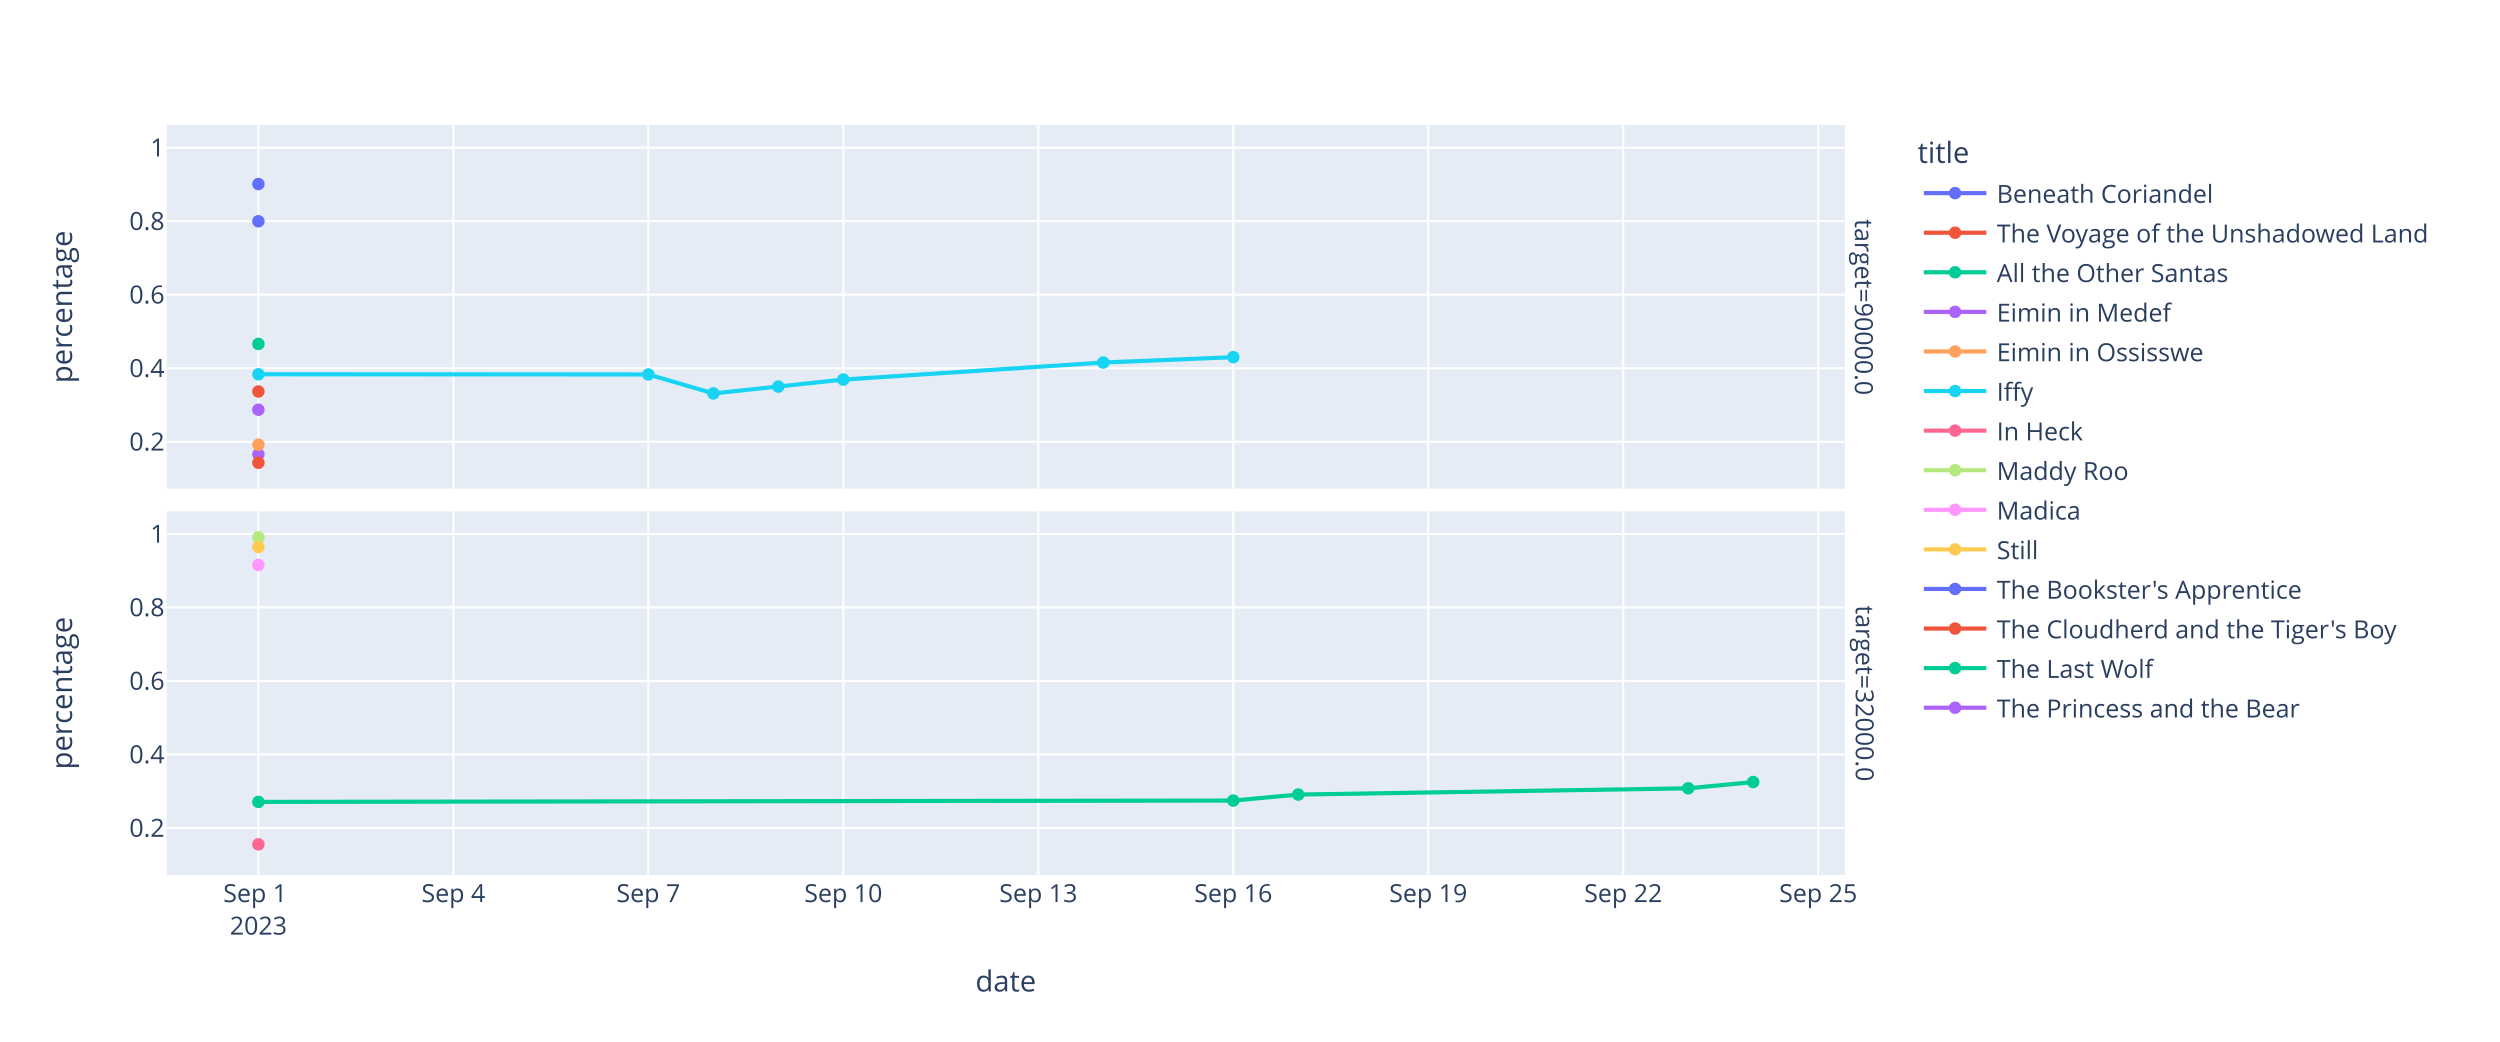
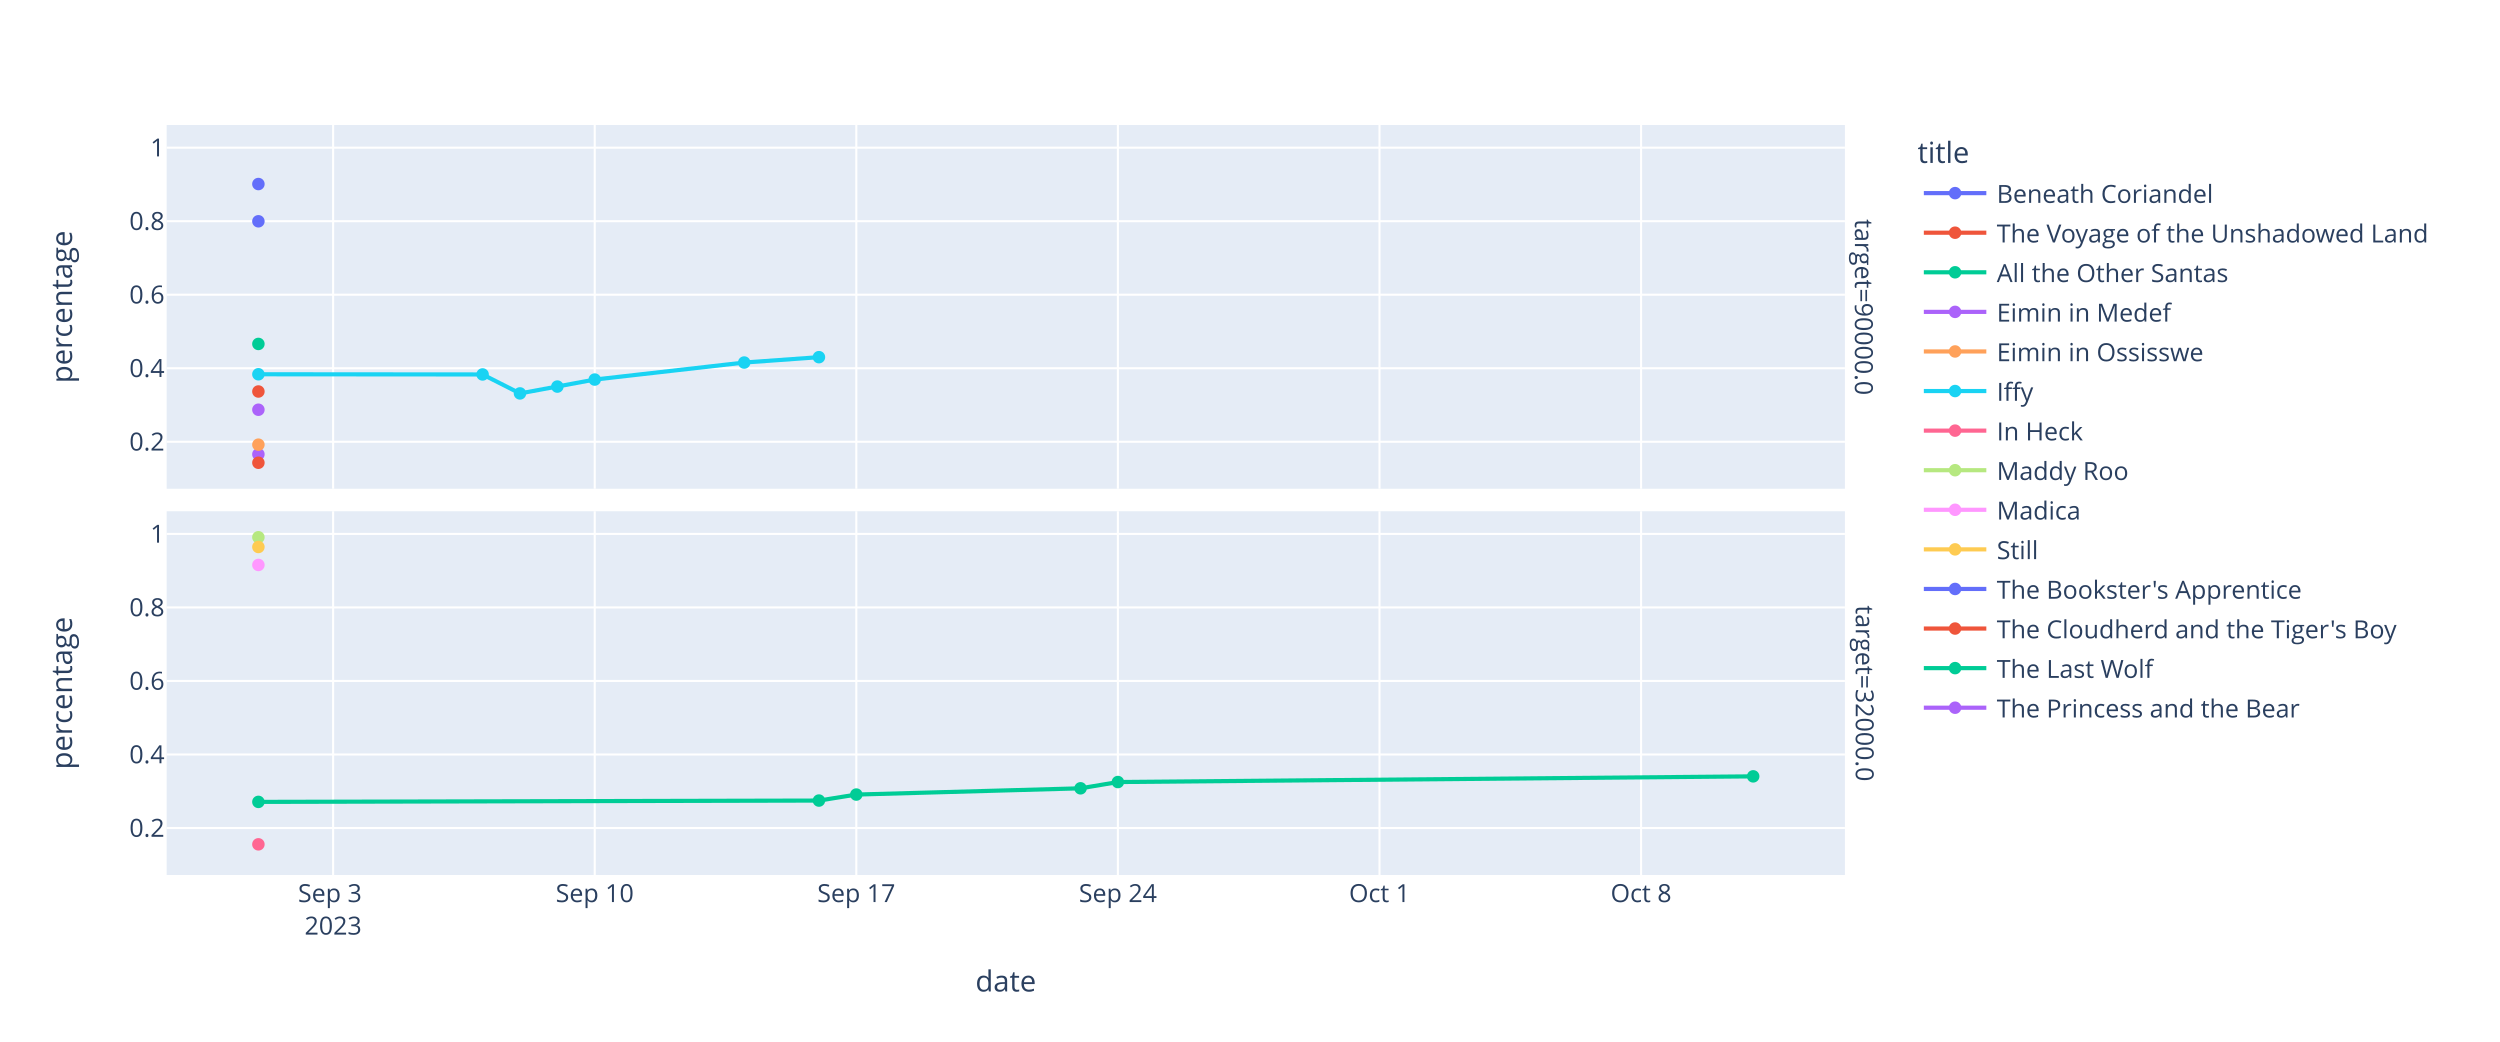
<svg xmlns="http://www.w3.org/2000/svg" class="main-svg" width="1200" height="500" style="" viewBox="0 0 1200 500">
  <rect x="0" y="0" width="1200" height="500" style="fill: rgb(255, 255, 255); fill-opacity: 1;" />
-   <defs id="defs-ab64a9">
+   <defs id="defs-2ae407">
    <g class="clips">
-       <clipPath id="clipab64a9xyplot" class="plotclip">
+       <clipPath id="clip2ae407xyplot" class="plotclip">
        <rect width="805.56" height="174.6" />
      </clipPath>
-       <clipPath id="clipab64a9x2y2plot" class="plotclip">
+       <clipPath id="clip2ae407x2y2plot" class="plotclip">
        <rect width="805.56" height="174.6" />
      </clipPath>
-       <clipPath class="axesclip" id="clipab64a9x">
+       <clipPath class="axesclip" id="clip2ae407x">
        <rect x="80" y="0" width="805.56" height="500" />
      </clipPath>
-       <clipPath class="axesclip" id="clipab64a9y">
+       <clipPath class="axesclip" id="clip2ae407y">
        <rect x="0" y="245.4" width="1200" height="174.6" />
      </clipPath>
-       <clipPath class="axesclip" id="clipab64a9xy">
+       <clipPath class="axesclip" id="clip2ae407xy">
        <rect x="80" y="245.4" width="805.56" height="174.6" />
      </clipPath>
-       <clipPath class="axesclip" id="clipab64a9y2">
+       <clipPath class="axesclip" id="clip2ae407y2">
        <rect x="0" y="60" width="1200" height="174.6" />
      </clipPath>
-       <clipPath class="axesclip" id="clipab64a9xy2">
+       <clipPath class="axesclip" id="clip2ae407xy2">
        <rect x="80" y="60" width="805.56" height="174.6" />
      </clipPath>
-       <clipPath class="axesclip" id="clipab64a9x2">
+       <clipPath class="axesclip" id="clip2ae407x2">
        <rect x="80" y="0" width="805.56" height="500" />
      </clipPath>
-       <clipPath class="axesclip" id="clipab64a9x2y">
+       <clipPath class="axesclip" id="clip2ae407x2y">
        <rect x="80" y="245.4" width="805.56" height="174.6" />
      </clipPath>
-       <clipPath class="axesclip" id="clipab64a9x2y2">
+       <clipPath class="axesclip" id="clip2ae407x2y2">
        <rect x="80" y="60" width="805.56" height="174.6" />
      </clipPath>
    </g>
    <g class="gradients" />
    <g class="patterns" />
  </defs>
  <g class="bglayer">
    <rect class="bg" x="80" y="245.4" width="805.56" height="174.6" style="fill: rgb(229, 236, 246); fill-opacity: 1; stroke-width: 0;" />
    <rect class="bg" x="80" y="60" width="805.56" height="174.6" style="fill: rgb(229, 236, 246); fill-opacity: 1; stroke-width: 0;" />
  </g>
  <g class="layer-below">
    <g class="imagelayer" />
    <g class="shapelayer" />
  </g>
  <g class="cartesianlayer">
    <g class="subplot xy">
      <g class="layer-subplot">
        <g class="shapelayer" />
        <g class="imagelayer" />
      </g>
      <g class="minor-gridlayer">
        <g class="x" />
        <g class="y" />
      </g>
      <g class="gridlayer">
        <g class="x">
-           <path class="xgrid crisp" transform="translate(124.03,0)" d="M0,245.4v174.6" style="stroke: rgb(255, 255, 255); stroke-opacity: 1; stroke-width: 1px;" />
-           <path class="xgrid crisp" transform="translate(217.62,0)" d="M0,245.4v174.6" style="stroke: rgb(255, 255, 255); stroke-opacity: 1; stroke-width: 1px;" />
-           <path class="xgrid crisp" transform="translate(311.2,0)" d="M0,245.4v174.6" style="stroke: rgb(255, 255, 255); stroke-opacity: 1; stroke-width: 1px;" />
-           <path class="xgrid crisp" transform="translate(404.79,0)" d="M0,245.4v174.6" style="stroke: rgb(255, 255, 255); stroke-opacity: 1; stroke-width: 1px;" />
-           <path class="xgrid crisp" transform="translate(498.38,0)" d="M0,245.4v174.6" style="stroke: rgb(255, 255, 255); stroke-opacity: 1; stroke-width: 1px;" />
-           <path class="xgrid crisp" transform="translate(591.97,0)" d="M0,245.4v174.6" style="stroke: rgb(255, 255, 255); stroke-opacity: 1; stroke-width: 1px;" />
-           <path class="xgrid crisp" transform="translate(685.55,0)" d="M0,245.4v174.6" style="stroke: rgb(255, 255, 255); stroke-opacity: 1; stroke-width: 1px;" />
-           <path class="xgrid crisp" transform="translate(779.14,0)" d="M0,245.4v174.6" style="stroke: rgb(255, 255, 255); stroke-opacity: 1; stroke-width: 1px;" />
-           <path class="xgrid crisp" transform="translate(872.73,0)" d="M0,245.4v174.6" style="stroke: rgb(255, 255, 255); stroke-opacity: 1; stroke-width: 1px;" />
+           <path class="xgrid crisp" transform="translate(159.9,0)" d="M0,245.4v174.6" style="stroke: rgb(255, 255, 255); stroke-opacity: 1; stroke-width: 1px;" />
+           <path class="xgrid crisp" transform="translate(285.47,0)" d="M0,245.4v174.6" style="stroke: rgb(255, 255, 255); stroke-opacity: 1; stroke-width: 1px;" />
+           <path class="xgrid crisp" transform="translate(411.03,0)" d="M0,245.4v174.6" style="stroke: rgb(255, 255, 255); stroke-opacity: 1; stroke-width: 1px;" />
+           <path class="xgrid crisp" transform="translate(536.59,0)" d="M0,245.4v174.6" style="stroke: rgb(255, 255, 255); stroke-opacity: 1; stroke-width: 1px;" />
+           <path class="xgrid crisp" transform="translate(662.16,0)" d="M0,245.4v174.6" style="stroke: rgb(255, 255, 255); stroke-opacity: 1; stroke-width: 1px;" />
+           <path class="xgrid crisp" transform="translate(787.72,0)" d="M0,245.4v174.6" style="stroke: rgb(255, 255, 255); stroke-opacity: 1; stroke-width: 1px;" />
        </g>
        <g class="y">
          <path class="ygrid crisp" transform="translate(0,397.45)" d="M80,0h805.56" style="stroke: rgb(255, 255, 255); stroke-opacity: 1; stroke-width: 1px;" />
          <path class="ygrid crisp" transform="translate(0,362.16)" d="M80,0h805.56" style="stroke: rgb(255, 255, 255); stroke-opacity: 1; stroke-width: 1px;" />
          <path class="ygrid crisp" transform="translate(0,326.86)" d="M80,0h805.56" style="stroke: rgb(255, 255, 255); stroke-opacity: 1; stroke-width: 1px;" />
          <path class="ygrid crisp" transform="translate(0,291.57)" d="M80,0h805.56" style="stroke: rgb(255, 255, 255); stroke-opacity: 1; stroke-width: 1px;" />
          <path class="ygrid crisp" transform="translate(0,256.28)" d="M80,0h805.56" style="stroke: rgb(255, 255, 255); stroke-opacity: 1; stroke-width: 1px;" />
        </g>
      </g>
      <g class="zerolinelayer" />
      <path class="xlines-below" />
      <path class="ylines-below" />
      <g class="overlines-below" />
      <g class="xaxislayer-below" />
      <g class="yaxislayer-below" />
      <g class="overaxes-below" />
-       <g class="plot" transform="translate(80,245.4)" clip-path="url(#clipab64a9xyplot)">
+       <g class="plot" transform="translate(80,245.4)" clip-path="url(#clip2ae407xyplot)">
        <g class="scatterlayer mlayer">
-           <g class="trace scatter tracec89044" style="stroke-miterlimit: 2; opacity: 1;">
+           <g class="trace scatter tracea5c22c" style="stroke-miterlimit: 2; opacity: 1;">
            <g class="fills" />
            <g class="errorbars" />
            <g class="lines">
-               <path class="js-line" d="M761.53,129.98L730.34,132.99L543.16,135.99L511.97,138.87L44.03,139.51" style="vector-effect: non-scaling-stroke; fill: none; stroke: rgb(0, 204, 150); stroke-opacity: 1; stroke-width: 2px; opacity: 1;" />
-             </g>
-             <g class="points">
-               <path class="point" transform="translate(761.53,129.98)" d="M3,0A3,3 0 1,1 0,-3A3,3 0 0,1 3,0Z" style="opacity: 1; stroke-width: 0px; fill: rgb(0, 204, 150); fill-opacity: 1;" />
-               <path class="point" transform="translate(730.34,132.99)" d="M3,0A3,3 0 1,1 0,-3A3,3 0 0,1 3,0Z" style="opacity: 1; stroke-width: 0px; fill: rgb(0, 204, 150); fill-opacity: 1;" />
-               <path class="point" transform="translate(543.16,135.99)" d="M3,0A3,3 0 1,1 0,-3A3,3 0 0,1 3,0Z" style="opacity: 1; stroke-width: 0px; fill: rgb(0, 204, 150); fill-opacity: 1;" />
-               <path class="point" transform="translate(511.97,138.87)" d="M3,0A3,3 0 1,1 0,-3A3,3 0 0,1 3,0Z" style="opacity: 1; stroke-width: 0px; fill: rgb(0, 204, 150); fill-opacity: 1;" />
+               <path class="js-line" d="M761.53,127.25L456.59,129.98L438.66,132.99L331.03,135.99L313.09,138.87L44.03,139.51" style="vector-effect: non-scaling-stroke; fill: none; stroke: rgb(0, 204, 150); stroke-opacity: 1; stroke-width: 2px; opacity: 1;" />
+             </g>
+             <g class="points">
+               <path class="point" transform="translate(761.53,127.25)" d="M3,0A3,3 0 1,1 0,-3A3,3 0 0,1 3,0Z" style="opacity: 1; stroke-width: 0px; fill: rgb(0, 204, 150); fill-opacity: 1;" />
+               <path class="point" transform="translate(456.59,129.98)" d="M3,0A3,3 0 1,1 0,-3A3,3 0 0,1 3,0Z" style="opacity: 1; stroke-width: 0px; fill: rgb(0, 204, 150); fill-opacity: 1;" />
+               <path class="point" transform="translate(438.66,132.99)" d="M3,0A3,3 0 1,1 0,-3A3,3 0 0,1 3,0Z" style="opacity: 1; stroke-width: 0px; fill: rgb(0, 204, 150); fill-opacity: 1;" />
+               <path class="point" transform="translate(331.03,135.99)" d="M3,0A3,3 0 1,1 0,-3A3,3 0 0,1 3,0Z" style="opacity: 1; stroke-width: 0px; fill: rgb(0, 204, 150); fill-opacity: 1;" />
+               <path class="point" transform="translate(313.09,138.87)" d="M3,0A3,3 0 1,1 0,-3A3,3 0 0,1 3,0Z" style="opacity: 1; stroke-width: 0px; fill: rgb(0, 204, 150); fill-opacity: 1;" />
              <path class="point" transform="translate(44.03,139.51)" d="M3,0A3,3 0 1,1 0,-3A3,3 0 0,1 3,0Z" style="opacity: 1; stroke-width: 0px; fill: rgb(0, 204, 150); fill-opacity: 1;" />
            </g>
            <g class="text" />
          </g>
-           <g class="trace scatter tracebc7752" style="stroke-miterlimit: 2; opacity: 1;">
+           <g class="trace scatter trace6f9473" style="stroke-miterlimit: 2; opacity: 1;">
            <g class="fills" />
            <g class="errorbars" />
            <g class="lines" />
            <g class="points">
              <path class="point" transform="translate(44.03,159.88)" d="M3,0A3,3 0 1,1 0,-3A3,3 0 0,1 3,0Z" style="opacity: 1; stroke-width: 0px; fill: rgb(255, 102, 146); fill-opacity: 1;" />
            </g>
            <g class="text" />
          </g>
-           <g class="trace scatter trace7175c2" style="stroke-miterlimit: 2; opacity: 1;">
+           <g class="trace scatter trace7c6bff" style="stroke-miterlimit: 2; opacity: 1;">
            <g class="fills" />
            <g class="errorbars" />
            <g class="lines" />
            <g class="points">
              <path class="point" transform="translate(44.03,12.48)" d="M3,0A3,3 0 1,1 0,-3A3,3 0 0,1 3,0Z" style="opacity: 1; stroke-width: 0px; fill: rgb(182, 232, 128); fill-opacity: 1;" />
            </g>
            <g class="text" />
          </g>
-           <g class="trace scatter trace7fb357" style="stroke-miterlimit: 2; opacity: 1;">
+           <g class="trace scatter trace12d282" style="stroke-miterlimit: 2; opacity: 1;">
            <g class="fills" />
            <g class="errorbars" />
            <g class="lines" />
            <g class="points">
              <path class="point" transform="translate(44.03,25.78)" d="M3,0A3,3 0 1,1 0,-3A3,3 0 0,1 3,0Z" style="opacity: 1; stroke-width: 0px; fill: rgb(255, 151, 255); fill-opacity: 1;" />
            </g>
            <g class="text" />
          </g>
-           <g class="trace scatter tracee716f3" style="stroke-miterlimit: 2; opacity: 1;">
+           <g class="trace scatter trace8db9de" style="stroke-miterlimit: 2; opacity: 1;">
            <g class="fills" />
            <g class="errorbars" />
            <g class="lines" />
            <g class="points">
              <path class="point" transform="translate(44.03,17.15)" d="M3,0A3,3 0 1,1 0,-3A3,3 0 0,1 3,0Z" style="opacity: 1; stroke-width: 0px; fill: rgb(254, 203, 82); fill-opacity: 1;" />
            </g>
            <g class="text" />
          </g>
        </g>
      </g>
      <g class="overplot" />
      <path class="xlines-above crisp" d="M0,0" style="fill: none;" />
      <path class="ylines-above crisp" d="M0,0" style="fill: none;" />
      <g class="overlines-above" />
      <g class="xaxislayer-above">
        <g class="xtick">
-           <text text-anchor="middle" x="0" y="433" transform="translate(124.03,0)" style="font-family: 'Open Sans', verdana, arial, sans-serif; font-size: 12px; fill: rgb(42, 63, 95); fill-opacity: 1; white-space: pre; opacity: 1;">
-             <tspan class="line" dy="0em" x="0" y="433">Sep 1</tspan>
+           <text text-anchor="middle" x="0" y="433" transform="translate(159.9,0)" style="font-family: 'Open Sans', verdana, arial, sans-serif; font-size: 12px; fill: rgb(42, 63, 95); fill-opacity: 1; white-space: pre; opacity: 1;">
+             <tspan class="line" dy="0em" x="0" y="433">Sep 3</tspan>
            <tspan class="line" dy="1.3em" x="0" y="433">2023</tspan>
          </text>
        </g>
        <g class="xtick">
-           <text text-anchor="middle" x="0" y="433" style="font-family: 'Open Sans', verdana, arial, sans-serif; font-size: 12px; fill: rgb(42, 63, 95); fill-opacity: 1; white-space: pre; opacity: 1;" transform="translate(217.62,0)">Sep 4</text>
+           <text text-anchor="middle" x="0" y="433" style="font-family: 'Open Sans', verdana, arial, sans-serif; font-size: 12px; fill: rgb(42, 63, 95); fill-opacity: 1; white-space: pre; opacity: 1;" transform="translate(285.47,0)">Sep 10</text>
        </g>
        <g class="xtick">
-           <text text-anchor="middle" x="0" y="433" style="font-family: 'Open Sans', verdana, arial, sans-serif; font-size: 12px; fill: rgb(42, 63, 95); fill-opacity: 1; white-space: pre; opacity: 1;" transform="translate(311.2,0)">Sep 7</text>
+           <text text-anchor="middle" x="0" y="433" style="font-family: 'Open Sans', verdana, arial, sans-serif; font-size: 12px; fill: rgb(42, 63, 95); fill-opacity: 1; white-space: pre; opacity: 1;" transform="translate(411.03,0)">Sep 17</text>
        </g>
        <g class="xtick">
-           <text text-anchor="middle" x="0" y="433" style="font-family: 'Open Sans', verdana, arial, sans-serif; font-size: 12px; fill: rgb(42, 63, 95); fill-opacity: 1; white-space: pre; opacity: 1;" transform="translate(404.79,0)">Sep 10</text>
+           <text text-anchor="middle" x="0" y="433" style="font-family: 'Open Sans', verdana, arial, sans-serif; font-size: 12px; fill: rgb(42, 63, 95); fill-opacity: 1; white-space: pre; opacity: 1;" transform="translate(536.59,0)">Sep 24</text>
        </g>
        <g class="xtick">
-           <text text-anchor="middle" x="0" y="433" style="font-family: 'Open Sans', verdana, arial, sans-serif; font-size: 12px; fill: rgb(42, 63, 95); fill-opacity: 1; white-space: pre; opacity: 1;" transform="translate(498.38,0)">Sep 13</text>
+           <text text-anchor="middle" x="0" y="433" style="font-family: 'Open Sans', verdana, arial, sans-serif; font-size: 12px; fill: rgb(42, 63, 95); fill-opacity: 1; white-space: pre; opacity: 1;" transform="translate(662.16,0)">Oct 1</text>
        </g>
        <g class="xtick">
-           <text text-anchor="middle" x="0" y="433" style="font-family: 'Open Sans', verdana, arial, sans-serif; font-size: 12px; fill: rgb(42, 63, 95); fill-opacity: 1; white-space: pre; opacity: 1;" transform="translate(591.97,0)">Sep 16</text>
-         </g>
-         <g class="xtick">
-           <text text-anchor="middle" x="0" y="433" style="font-family: 'Open Sans', verdana, arial, sans-serif; font-size: 12px; fill: rgb(42, 63, 95); fill-opacity: 1; white-space: pre; opacity: 1;" transform="translate(685.55,0)">Sep 19</text>
-         </g>
-         <g class="xtick">
-           <text text-anchor="middle" x="0" y="433" style="font-family: 'Open Sans', verdana, arial, sans-serif; font-size: 12px; fill: rgb(42, 63, 95); fill-opacity: 1; white-space: pre; opacity: 1;" transform="translate(779.14,0)">Sep 22</text>
-         </g>
-         <g class="xtick">
-           <text text-anchor="middle" x="0" y="433" style="font-family: 'Open Sans', verdana, arial, sans-serif; font-size: 12px; fill: rgb(42, 63, 95); fill-opacity: 1; white-space: pre; opacity: 1;" transform="translate(872.73,0)">Sep 25</text>
+           <text text-anchor="middle" x="0" y="433" style="font-family: 'Open Sans', verdana, arial, sans-serif; font-size: 12px; fill: rgb(42, 63, 95); fill-opacity: 1; white-space: pre; opacity: 1;" transform="translate(787.72,0)">Oct 8</text>
        </g>
      </g>
      <g class="yaxislayer-above">
        <g class="ytick">
          <text text-anchor="end" x="79" y="4.2" transform="translate(0,397.45)" style="font-family: 'Open Sans', verdana, arial, sans-serif; font-size: 12px; fill: rgb(42, 63, 95); fill-opacity: 1; white-space: pre; opacity: 1;">0.2</text>
        </g>
        <g class="ytick">
          <text text-anchor="end" x="79" y="4.2" style="font-family: 'Open Sans', verdana, arial, sans-serif; font-size: 12px; fill: rgb(42, 63, 95); fill-opacity: 1; white-space: pre; opacity: 1;" transform="translate(0,362.16)">0.4</text>
        </g>
        <g class="ytick">
          <text text-anchor="end" x="79" y="4.2" style="font-family: 'Open Sans', verdana, arial, sans-serif; font-size: 12px; fill: rgb(42, 63, 95); fill-opacity: 1; white-space: pre; opacity: 1;" transform="translate(0,326.86)">0.6</text>
        </g>
        <g class="ytick">
          <text text-anchor="end" x="79" y="4.2" style="font-family: 'Open Sans', verdana, arial, sans-serif; font-size: 12px; fill: rgb(42, 63, 95); fill-opacity: 1; white-space: pre; opacity: 1;" transform="translate(0,291.57)">0.8</text>
        </g>
        <g class="ytick">
          <text text-anchor="end" x="79" y="4.2" style="font-family: 'Open Sans', verdana, arial, sans-serif; font-size: 12px; fill: rgb(42, 63, 95); fill-opacity: 1; white-space: pre; opacity: 1;" transform="translate(0,256.28)">1</text>
        </g>
      </g>
      <g class="overaxes-above" />
    </g>
    <g class="subplot x2y2">
      <g class="layer-subplot">
        <g class="shapelayer" />
        <g class="imagelayer" />
      </g>
      <g class="minor-gridlayer">
        <g class="x2" />
        <g class="y2" />
      </g>
      <g class="gridlayer">
        <g class="x2">
-           <path class="x2grid crisp" transform="translate(124.03,0)" d="M0,60v174.6" style="stroke: rgb(255, 255, 255); stroke-opacity: 1; stroke-width: 1px;" />
-           <path class="x2grid crisp" transform="translate(217.62,0)" d="M0,60v174.6" style="stroke: rgb(255, 255, 255); stroke-opacity: 1; stroke-width: 1px;" />
-           <path class="x2grid crisp" transform="translate(311.2,0)" d="M0,60v174.6" style="stroke: rgb(255, 255, 255); stroke-opacity: 1; stroke-width: 1px;" />
-           <path class="x2grid crisp" transform="translate(404.79,0)" d="M0,60v174.6" style="stroke: rgb(255, 255, 255); stroke-opacity: 1; stroke-width: 1px;" />
-           <path class="x2grid crisp" transform="translate(498.38,0)" d="M0,60v174.6" style="stroke: rgb(255, 255, 255); stroke-opacity: 1; stroke-width: 1px;" />
-           <path class="x2grid crisp" transform="translate(591.97,0)" d="M0,60v174.6" style="stroke: rgb(255, 255, 255); stroke-opacity: 1; stroke-width: 1px;" />
-           <path class="x2grid crisp" transform="translate(685.55,0)" d="M0,60v174.6" style="stroke: rgb(255, 255, 255); stroke-opacity: 1; stroke-width: 1px;" />
-           <path class="x2grid crisp" transform="translate(779.14,0)" d="M0,60v174.6" style="stroke: rgb(255, 255, 255); stroke-opacity: 1; stroke-width: 1px;" />
-           <path class="x2grid crisp" transform="translate(872.73,0)" d="M0,60v174.6" style="stroke: rgb(255, 255, 255); stroke-opacity: 1; stroke-width: 1px;" />
+           <path class="x2grid crisp" transform="translate(159.9,0)" d="M0,60v174.6" style="stroke: rgb(255, 255, 255); stroke-opacity: 1; stroke-width: 1px;" />
+           <path class="x2grid crisp" transform="translate(285.47,0)" d="M0,60v174.6" style="stroke: rgb(255, 255, 255); stroke-opacity: 1; stroke-width: 1px;" />
+           <path class="x2grid crisp" transform="translate(411.03,0)" d="M0,60v174.6" style="stroke: rgb(255, 255, 255); stroke-opacity: 1; stroke-width: 1px;" />
+           <path class="x2grid crisp" transform="translate(536.59,0)" d="M0,60v174.6" style="stroke: rgb(255, 255, 255); stroke-opacity: 1; stroke-width: 1px;" />
+           <path class="x2grid crisp" transform="translate(662.16,0)" d="M0,60v174.6" style="stroke: rgb(255, 255, 255); stroke-opacity: 1; stroke-width: 1px;" />
+           <path class="x2grid crisp" transform="translate(787.72,0)" d="M0,60v174.6" style="stroke: rgb(255, 255, 255); stroke-opacity: 1; stroke-width: 1px;" />
        </g>
        <g class="y2">
          <path class="y2grid crisp" transform="translate(0,212.05)" d="M80,0h805.56" style="stroke: rgb(255, 255, 255); stroke-opacity: 1; stroke-width: 1px;" />
          <path class="y2grid crisp" transform="translate(0,176.76)" d="M80,0h805.56" style="stroke: rgb(255, 255, 255); stroke-opacity: 1; stroke-width: 1px;" />
          <path class="y2grid crisp" transform="translate(0,141.46)" d="M80,0h805.56" style="stroke: rgb(255, 255, 255); stroke-opacity: 1; stroke-width: 1px;" />
          <path class="y2grid crisp" transform="translate(0,106.17)" d="M80,0h805.56" style="stroke: rgb(255, 255, 255); stroke-opacity: 1; stroke-width: 1px;" />
          <path class="y2grid crisp" transform="translate(0,70.88)" d="M80,0h805.56" style="stroke: rgb(255, 255, 255); stroke-opacity: 1; stroke-width: 1px;" />
        </g>
      </g>
      <g class="zerolinelayer" />
      <path class="xlines-below" />
      <path class="ylines-below" />
      <g class="overlines-below" />
      <g class="xaxislayer-below" />
      <g class="yaxislayer-below" />
      <g class="overaxes-below" />
-       <g class="plot" transform="translate(80,60)" clip-path="url(#clipab64a9x2y2plot)">
+       <g class="plot" transform="translate(80,60)" clip-path="url(#clip2ae407x2y2plot)">
        <g class="scatterlayer mlayer">
-           <g class="trace scatter trace389a66" style="stroke-miterlimit: 2; opacity: 1;">
+           <g class="trace scatter trace393a04" style="stroke-miterlimit: 2; opacity: 1;">
            <g class="fills" />
            <g class="errorbars" />
            <g class="lines" />
            <g class="points">
              <path class="point" transform="translate(44.03,28.34)" d="M3,0A3,3 0 1,1 0,-3A3,3 0 0,1 3,0Z" style="opacity: 1; stroke-width: 0px; fill: rgb(99, 110, 250); fill-opacity: 1;" />
            </g>
            <g class="text" />
          </g>
-           <g class="trace scatter trace308785" style="stroke-miterlimit: 2; opacity: 1;">
+           <g class="trace scatter trace1e6d77" style="stroke-miterlimit: 2; opacity: 1;">
            <g class="fills" />
            <g class="errorbars" />
            <g class="lines" />
            <g class="points">
              <path class="point" transform="translate(44.03,127.92)" d="M3,0A3,3 0 1,1 0,-3A3,3 0 0,1 3,0Z" style="opacity: 1; stroke-width: 0px; fill: rgb(239, 85, 59); fill-opacity: 1;" />
            </g>
            <g class="text" />
          </g>
-           <g class="trace scatter trace09c5fb" style="stroke-miterlimit: 2; opacity: 1;">
+           <g class="trace scatter trace5c6043" style="stroke-miterlimit: 2; opacity: 1;">
            <g class="fills" />
            <g class="errorbars" />
            <g class="lines" />
            <g class="points">
              <path class="point" transform="translate(44.03,158.05)" d="M3,0A3,3 0 1,1 0,-3A3,3 0 0,1 3,0Z" style="opacity: 1; stroke-width: 0px; fill: rgb(171, 99, 250); fill-opacity: 1;" />
            </g>
            <g class="text" />
          </g>
-           <g class="trace scatter trace22b83e" style="stroke-miterlimit: 2; opacity: 1;">
+           <g class="trace scatter traceac7b80" style="stroke-miterlimit: 2; opacity: 1;">
            <g class="fills" />
            <g class="errorbars" />
            <g class="lines" />
            <g class="points">
              <path class="point" transform="translate(44.03,153.44)" d="M3,0A3,3 0 1,1 0,-3A3,3 0 0,1 3,0Z" style="opacity: 1; stroke-width: 0px; fill: rgb(255, 161, 90); fill-opacity: 1;" />
            </g>
            <g class="text" />
          </g>
-           <g class="trace scatter trace74ef43" style="stroke-miterlimit: 2; opacity: 1;">
+           <g class="trace scatter trace6d3bcd" style="stroke-miterlimit: 2; opacity: 1;">
            <g class="fills" />
            <g class="errorbars" />
            <g class="lines">
-               <path class="js-line" d="M511.97,111.44L449.57,114.02L324.79,122.19L262.4,128.84L231.2,119.74L44.03,119.65" style="vector-effect: non-scaling-stroke; fill: none; stroke: rgb(25, 211, 243); stroke-opacity: 1; stroke-width: 2px; opacity: 1;" />
-             </g>
-             <g class="points">
-               <path class="point" transform="translate(511.97,111.44)" d="M3,0A3,3 0 1,1 0,-3A3,3 0 0,1 3,0Z" style="opacity: 1; stroke-width: 0px; fill: rgb(25, 211, 243); fill-opacity: 1;" />
-               <path class="point" transform="translate(449.57,114.02)" d="M3,0A3,3 0 1,1 0,-3A3,3 0 0,1 3,0Z" style="opacity: 1; stroke-width: 0px; fill: rgb(25, 211, 243); fill-opacity: 1;" />
-               <path class="point" transform="translate(324.79,122.19)" d="M3,0A3,3 0 1,1 0,-3A3,3 0 0,1 3,0Z" style="opacity: 1; stroke-width: 0px; fill: rgb(25, 211, 243); fill-opacity: 1;" />
-               <path class="point" transform="translate(293.59,125.56)" d="M3,0A3,3 0 1,1 0,-3A3,3 0 0,1 3,0Z" style="opacity: 1; stroke-width: 0px; fill: rgb(25, 211, 243); fill-opacity: 1;" />
-               <path class="point" transform="translate(262.4,128.84)" d="M3,0A3,3 0 1,1 0,-3A3,3 0 0,1 3,0Z" style="opacity: 1; stroke-width: 0px; fill: rgb(25, 211, 243); fill-opacity: 1;" />
-               <path class="point" transform="translate(231.2,119.74)" d="M3,0A3,3 0 1,1 0,-3A3,3 0 0,1 3,0Z" style="opacity: 1; stroke-width: 0px; fill: rgb(25, 211, 243); fill-opacity: 1;" />
+               <path class="js-line" d="M313.09,111.44L277.22,114.02L205.47,122.19L169.59,128.84L151.65,119.74L44.03,119.65" style="vector-effect: non-scaling-stroke; fill: none; stroke: rgb(25, 211, 243); stroke-opacity: 1; stroke-width: 2px; opacity: 1;" />
+             </g>
+             <g class="points">
+               <path class="point" transform="translate(313.09,111.44)" d="M3,0A3,3 0 1,1 0,-3A3,3 0 0,1 3,0Z" style="opacity: 1; stroke-width: 0px; fill: rgb(25, 211, 243); fill-opacity: 1;" />
+               <path class="point" transform="translate(277.22,114.02)" d="M3,0A3,3 0 1,1 0,-3A3,3 0 0,1 3,0Z" style="opacity: 1; stroke-width: 0px; fill: rgb(25, 211, 243); fill-opacity: 1;" />
+               <path class="point" transform="translate(205.47,122.19)" d="M3,0A3,3 0 1,1 0,-3A3,3 0 0,1 3,0Z" style="opacity: 1; stroke-width: 0px; fill: rgb(25, 211, 243); fill-opacity: 1;" />
+               <path class="point" transform="translate(187.53,125.56)" d="M3,0A3,3 0 1,1 0,-3A3,3 0 0,1 3,0Z" style="opacity: 1; stroke-width: 0px; fill: rgb(25, 211, 243); fill-opacity: 1;" />
+               <path class="point" transform="translate(169.59,128.84)" d="M3,0A3,3 0 1,1 0,-3A3,3 0 0,1 3,0Z" style="opacity: 1; stroke-width: 0px; fill: rgb(25, 211, 243); fill-opacity: 1;" />
+               <path class="point" transform="translate(151.65,119.74)" d="M3,0A3,3 0 1,1 0,-3A3,3 0 0,1 3,0Z" style="opacity: 1; stroke-width: 0px; fill: rgb(25, 211, 243); fill-opacity: 1;" />
              <path class="point" transform="translate(44.03,119.65)" d="M3,0A3,3 0 1,1 0,-3A3,3 0 0,1 3,0Z" style="opacity: 1; stroke-width: 0px; fill: rgb(25, 211, 243); fill-opacity: 1;" />
            </g>
            <g class="text" />
          </g>
-           <g class="trace scatter trace3dfedc" style="stroke-miterlimit: 2; opacity: 1;">
+           <g class="trace scatter traceb481f0" style="stroke-miterlimit: 2; opacity: 1;">
            <g class="fills" />
            <g class="errorbars" />
            <g class="lines" />
            <g class="points">
              <path class="point" transform="translate(44.03,46.22)" d="M3,0A3,3 0 1,1 0,-3A3,3 0 0,1 3,0Z" style="opacity: 1; stroke-width: 0px; fill: rgb(99, 110, 250); fill-opacity: 1;" />
            </g>
            <g class="text" />
          </g>
-           <g class="trace scatter trace75eb3a" style="stroke-miterlimit: 2; opacity: 1;">
+           <g class="trace scatter trace0999f6" style="stroke-miterlimit: 2; opacity: 1;">
            <g class="fills" />
            <g class="errorbars" />
            <g class="lines" />
            <g class="points">
              <path class="point" transform="translate(44.03,162.12)" d="M3,0A3,3 0 1,1 0,-3A3,3 0 0,1 3,0Z" style="opacity: 1; stroke-width: 0px; fill: rgb(239, 85, 59); fill-opacity: 1;" />
            </g>
            <g class="text" />
          </g>
-           <g class="trace scatter tracec8aa12" style="stroke-miterlimit: 2; opacity: 1;">
+           <g class="trace scatter trace043a6b" style="stroke-miterlimit: 2; opacity: 1;">
            <g class="fills" />
            <g class="errorbars" />
            <g class="lines" />
            <g class="points">
              <path class="point" transform="translate(44.03,105.09)" d="M3,0A3,3 0 1,1 0,-3A3,3 0 0,1 3,0Z" style="opacity: 1; stroke-width: 0px; fill: rgb(0, 204, 150); fill-opacity: 1;" />
            </g>
            <g class="text" />
          </g>
-           <g class="trace scatter tracedf134e" style="stroke-miterlimit: 2; opacity: 1;">
+           <g class="trace scatter trace979fad" style="stroke-miterlimit: 2; opacity: 1;">
            <g class="fills" />
            <g class="errorbars" />
            <g class="lines" />
            <g class="points">
              <path class="point" transform="translate(44.03,136.67)" d="M3,0A3,3 0 1,1 0,-3A3,3 0 0,1 3,0Z" style="opacity: 1; stroke-width: 0px; fill: rgb(171, 99, 250); fill-opacity: 1;" />
            </g>
            <g class="text" />
          </g>
        </g>
      </g>
      <g class="overplot" />
      <path class="xlines-above crisp" d="M0,0" style="fill: none;" />
      <path class="ylines-above crisp" d="M0,0" style="fill: none;" />
      <g class="overlines-above" />
      <g class="xaxislayer-above" />
      <g class="yaxislayer-above">
        <g class="y2tick">
          <text text-anchor="end" x="79" y="4.2" transform="translate(0,212.05)" style="font-family: 'Open Sans', verdana, arial, sans-serif; font-size: 12px; fill: rgb(42, 63, 95); fill-opacity: 1; white-space: pre; opacity: 1;">0.2</text>
        </g>
        <g class="y2tick">
          <text text-anchor="end" x="79" y="4.2" style="font-family: 'Open Sans', verdana, arial, sans-serif; font-size: 12px; fill: rgb(42, 63, 95); fill-opacity: 1; white-space: pre; opacity: 1;" transform="translate(0,176.76)">0.4</text>
        </g>
        <g class="y2tick">
          <text text-anchor="end" x="79" y="4.2" style="font-family: 'Open Sans', verdana, arial, sans-serif; font-size: 12px; fill: rgb(42, 63, 95); fill-opacity: 1; white-space: pre; opacity: 1;" transform="translate(0,141.46)">0.6</text>
        </g>
        <g class="y2tick">
          <text text-anchor="end" x="79" y="4.2" style="font-family: 'Open Sans', verdana, arial, sans-serif; font-size: 12px; fill: rgb(42, 63, 95); fill-opacity: 1; white-space: pre; opacity: 1;" transform="translate(0,106.17)">0.8</text>
        </g>
        <g class="y2tick">
          <text text-anchor="end" x="79" y="4.2" style="font-family: 'Open Sans', verdana, arial, sans-serif; font-size: 12px; fill: rgb(42, 63, 95); fill-opacity: 1; white-space: pre; opacity: 1;" transform="translate(0,70.88)">1</text>
        </g>
      </g>
      <g class="overaxes-above" />
    </g>
  </g>
  <g class="polarlayer" />
  <g class="smithlayer" />
  <g class="ternarylayer" />
  <g class="geolayer" />
  <g class="funnelarealayer" />
  <g class="pielayer" />
  <g class="iciclelayer" />
  <g class="treemaplayer" />
  <g class="sunburstlayer" />
  <g class="glimages" />
-   <defs id="topdefs-ab64a9">
+   <defs id="topdefs-2ae407">
    <g class="clips" />
-     <clipPath id="legendab64a9">
+     <clipPath id="legend2ae407">
      <rect width="270" height="295" x="0" y="0" />
    </clipPath>
  </defs>
  <g class="layer-above">
    <g class="imagelayer" />
    <g class="shapelayer" />
  </g>
  <g class="infolayer">
    <g class="legend" pointer-events="all" transform="translate(918.44,60)">
      <rect class="bg" shape-rendering="crispEdges" style="stroke: rgb(68, 68, 68); stroke-opacity: 1; fill: rgb(255, 255, 255); fill-opacity: 1; stroke-width: 0px;" width="270" height="295" x="0" y="0" />
-       <g class="scrollbox" transform="" clip-path="url(#legendab64a9)">
+       <g class="scrollbox" transform="" clip-path="url(#legend2ae407)">
        <text class="legendtitletext" text-anchor="start" x="2" y="18.2" style="font-family: 'Open Sans', verdana, arial, sans-serif; font-size: 14px; fill: rgb(42, 63, 95); fill-opacity: 1; white-space: pre;">title</text>
        <g class="groups" transform="">
          <g class="traces" transform="translate(0,32.7)" style="opacity: 1;">
            <text class="legendtext" text-anchor="start" x="40" y="4.68" style="font-family: 'Open Sans', verdana, arial, sans-serif; font-size: 12px; fill: rgb(42, 63, 95); fill-opacity: 1; white-space: pre;">Beneath Coriandel</text>
            <g class="layers" style="opacity: 1;">
              <g class="legendfill" />
              <g class="legendlines">
                <path class="js-line" d="M5,0h30" style="fill: none; stroke: rgb(99, 110, 250); stroke-opacity: 1; stroke-width: 2px;" />
              </g>
              <g class="legendsymbols">
                <g class="legendpoints">
                  <path class="scatterpts" transform="translate(20,0)" d="M3,0A3,3 0 1,1 0,-3A3,3 0 0,1 3,0Z" style="opacity: 1; stroke-width: 0px; fill: rgb(99, 110, 250); fill-opacity: 1;" />
                </g>
              </g>
            </g>
            <rect class="legendtoggle" x="0" y="-9.5" width="264.219" height="19" style="fill: rgb(0, 0, 0); fill-opacity: 0;" />
          </g>
        </g>
        <g class="groups" transform="">
          <g class="traces" transform="translate(0,51.7)" style="opacity: 1;">
            <text class="legendtext" text-anchor="start" x="40" y="4.68" style="font-family: 'Open Sans', verdana, arial, sans-serif; font-size: 12px; fill: rgb(42, 63, 95); fill-opacity: 1; white-space: pre;">The Voyage of the Unshadowed Land</text>
            <g class="layers" style="opacity: 1;">
              <g class="legendfill" />
              <g class="legendlines">
                <path class="js-line" d="M5,0h30" style="fill: none; stroke: rgb(239, 85, 59); stroke-opacity: 1; stroke-width: 2px;" />
              </g>
              <g class="legendsymbols">
                <g class="legendpoints">
                  <path class="scatterpts" transform="translate(20,0)" d="M3,0A3,3 0 1,1 0,-3A3,3 0 0,1 3,0Z" style="opacity: 1; stroke-width: 0px; fill: rgb(239, 85, 59); fill-opacity: 1;" />
                </g>
              </g>
            </g>
            <rect class="legendtoggle" x="0" y="-9.5" width="264.219" height="19" style="fill: rgb(0, 0, 0); fill-opacity: 0;" />
          </g>
        </g>
        <g class="groups" transform="">
          <g class="traces" transform="translate(0,70.7)" style="opacity: 1;">
            <text class="legendtext" text-anchor="start" x="40" y="4.68" style="font-family: 'Open Sans', verdana, arial, sans-serif; font-size: 12px; fill: rgb(42, 63, 95); fill-opacity: 1; white-space: pre;">All the Other Santas</text>
            <g class="layers" style="opacity: 1;">
              <g class="legendfill" />
              <g class="legendlines">
                <path class="js-line" d="M5,0h30" style="fill: none; stroke: rgb(0, 204, 150); stroke-opacity: 1; stroke-width: 2px;" />
              </g>
              <g class="legendsymbols">
                <g class="legendpoints">
                  <path class="scatterpts" transform="translate(20,0)" d="M3,0A3,3 0 1,1 0,-3A3,3 0 0,1 3,0Z" style="opacity: 1; stroke-width: 0px; fill: rgb(0, 204, 150); fill-opacity: 1;" />
                </g>
              </g>
            </g>
            <rect class="legendtoggle" x="0" y="-9.5" width="264.219" height="19" style="fill: rgb(0, 0, 0); fill-opacity: 0;" />
          </g>
        </g>
        <g class="groups" transform="">
          <g class="traces" transform="translate(0,89.7)" style="opacity: 1;">
            <text class="legendtext" text-anchor="start" x="40" y="4.68" style="font-family: 'Open Sans', verdana, arial, sans-serif; font-size: 12px; fill: rgb(42, 63, 95); fill-opacity: 1; white-space: pre;">Eimin in Medef</text>
            <g class="layers" style="opacity: 1;">
              <g class="legendfill" />
              <g class="legendlines">
                <path class="js-line" d="M5,0h30" style="fill: none; stroke: rgb(171, 99, 250); stroke-opacity: 1; stroke-width: 2px;" />
              </g>
              <g class="legendsymbols">
                <g class="legendpoints">
                  <path class="scatterpts" transform="translate(20,0)" d="M3,0A3,3 0 1,1 0,-3A3,3 0 0,1 3,0Z" style="opacity: 1; stroke-width: 0px; fill: rgb(171, 99, 250); fill-opacity: 1;" />
                </g>
              </g>
            </g>
            <rect class="legendtoggle" x="0" y="-9.5" width="264.219" height="19" style="fill: rgb(0, 0, 0); fill-opacity: 0;" />
          </g>
        </g>
        <g class="groups" transform="">
          <g class="traces" transform="translate(0,108.7)" style="opacity: 1;">
            <text class="legendtext" text-anchor="start" x="40" y="4.68" style="font-family: 'Open Sans', verdana, arial, sans-serif; font-size: 12px; fill: rgb(42, 63, 95); fill-opacity: 1; white-space: pre;">Eimin in Ossisswe</text>
            <g class="layers" style="opacity: 1;">
              <g class="legendfill" />
              <g class="legendlines">
                <path class="js-line" d="M5,0h30" style="fill: none; stroke: rgb(255, 161, 90); stroke-opacity: 1; stroke-width: 2px;" />
              </g>
              <g class="legendsymbols">
                <g class="legendpoints">
                  <path class="scatterpts" transform="translate(20,0)" d="M3,0A3,3 0 1,1 0,-3A3,3 0 0,1 3,0Z" style="opacity: 1; stroke-width: 0px; fill: rgb(255, 161, 90); fill-opacity: 1;" />
                </g>
              </g>
            </g>
            <rect class="legendtoggle" x="0" y="-9.5" width="264.219" height="19" style="fill: rgb(0, 0, 0); fill-opacity: 0;" />
          </g>
        </g>
        <g class="groups" transform="">
          <g class="traces" transform="translate(0,127.7)" style="opacity: 1;">
            <text class="legendtext" text-anchor="start" x="40" y="4.68" style="font-family: 'Open Sans', verdana, arial, sans-serif; font-size: 12px; fill: rgb(42, 63, 95); fill-opacity: 1; white-space: pre;">Iffy</text>
            <g class="layers" style="opacity: 1;">
              <g class="legendfill" />
              <g class="legendlines">
                <path class="js-line" d="M5,0h30" style="fill: none; stroke: rgb(25, 211, 243); stroke-opacity: 1; stroke-width: 2px;" />
              </g>
              <g class="legendsymbols">
                <g class="legendpoints">
                  <path class="scatterpts" transform="translate(20,0)" d="M3,0A3,3 0 1,1 0,-3A3,3 0 0,1 3,0Z" style="opacity: 1; stroke-width: 0px; fill: rgb(25, 211, 243); fill-opacity: 1;" />
                </g>
              </g>
            </g>
            <rect class="legendtoggle" x="0" y="-9.5" width="264.219" height="19" style="fill: rgb(0, 0, 0); fill-opacity: 0;" />
          </g>
        </g>
        <g class="groups" transform="">
          <g class="traces" transform="translate(0,146.7)" style="opacity: 1;">
            <text class="legendtext" text-anchor="start" x="40" y="4.68" style="font-family: 'Open Sans', verdana, arial, sans-serif; font-size: 12px; fill: rgb(42, 63, 95); fill-opacity: 1; white-space: pre;">In Heck</text>
            <g class="layers" style="opacity: 1;">
              <g class="legendfill" />
              <g class="legendlines">
                <path class="js-line" d="M5,0h30" style="fill: none; stroke: rgb(255, 102, 146); stroke-opacity: 1; stroke-width: 2px;" />
              </g>
              <g class="legendsymbols">
                <g class="legendpoints">
                  <path class="scatterpts" transform="translate(20,0)" d="M3,0A3,3 0 1,1 0,-3A3,3 0 0,1 3,0Z" style="opacity: 1; stroke-width: 0px; fill: rgb(255, 102, 146); fill-opacity: 1;" />
                </g>
              </g>
            </g>
            <rect class="legendtoggle" x="0" y="-9.5" width="264.219" height="19" style="fill: rgb(0, 0, 0); fill-opacity: 0;" />
          </g>
        </g>
        <g class="groups" transform="">
          <g class="traces" transform="translate(0,165.7)" style="opacity: 1;">
            <text class="legendtext" text-anchor="start" x="40" y="4.68" style="font-family: 'Open Sans', verdana, arial, sans-serif; font-size: 12px; fill: rgb(42, 63, 95); fill-opacity: 1; white-space: pre;">Maddy Roo</text>
            <g class="layers" style="opacity: 1;">
              <g class="legendfill" />
              <g class="legendlines">
                <path class="js-line" d="M5,0h30" style="fill: none; stroke: rgb(182, 232, 128); stroke-opacity: 1; stroke-width: 2px;" />
              </g>
              <g class="legendsymbols">
                <g class="legendpoints">
                  <path class="scatterpts" transform="translate(20,0)" d="M3,0A3,3 0 1,1 0,-3A3,3 0 0,1 3,0Z" style="opacity: 1; stroke-width: 0px; fill: rgb(182, 232, 128); fill-opacity: 1;" />
                </g>
              </g>
            </g>
            <rect class="legendtoggle" x="0" y="-9.5" width="264.219" height="19" style="fill: rgb(0, 0, 0); fill-opacity: 0;" />
          </g>
        </g>
        <g class="groups" transform="">
          <g class="traces" transform="translate(0,184.7)" style="opacity: 1;">
            <text class="legendtext" text-anchor="start" x="40" y="4.68" style="font-family: 'Open Sans', verdana, arial, sans-serif; font-size: 12px; fill: rgb(42, 63, 95); fill-opacity: 1; white-space: pre;">Madica</text>
            <g class="layers" style="opacity: 1;">
              <g class="legendfill" />
              <g class="legendlines">
                <path class="js-line" d="M5,0h30" style="fill: none; stroke: rgb(255, 151, 255); stroke-opacity: 1; stroke-width: 2px;" />
              </g>
              <g class="legendsymbols">
                <g class="legendpoints">
                  <path class="scatterpts" transform="translate(20,0)" d="M3,0A3,3 0 1,1 0,-3A3,3 0 0,1 3,0Z" style="opacity: 1; stroke-width: 0px; fill: rgb(255, 151, 255); fill-opacity: 1;" />
                </g>
              </g>
            </g>
            <rect class="legendtoggle" x="0" y="-9.5" width="264.219" height="19" style="fill: rgb(0, 0, 0); fill-opacity: 0;" />
          </g>
        </g>
        <g class="groups" transform="">
          <g class="traces" transform="translate(0,203.7)" style="opacity: 1;">
            <text class="legendtext" text-anchor="start" x="40" y="4.68" style="font-family: 'Open Sans', verdana, arial, sans-serif; font-size: 12px; fill: rgb(42, 63, 95); fill-opacity: 1; white-space: pre;">Still</text>
            <g class="layers" style="opacity: 1;">
              <g class="legendfill" />
              <g class="legendlines">
                <path class="js-line" d="M5,0h30" style="fill: none; stroke: rgb(254, 203, 82); stroke-opacity: 1; stroke-width: 2px;" />
              </g>
              <g class="legendsymbols">
                <g class="legendpoints">
                  <path class="scatterpts" transform="translate(20,0)" d="M3,0A3,3 0 1,1 0,-3A3,3 0 0,1 3,0Z" style="opacity: 1; stroke-width: 0px; fill: rgb(254, 203, 82); fill-opacity: 1;" />
                </g>
              </g>
            </g>
            <rect class="legendtoggle" x="0" y="-9.5" width="264.219" height="19" style="fill: rgb(0, 0, 0); fill-opacity: 0;" />
          </g>
        </g>
        <g class="groups" transform="">
          <g class="traces" transform="translate(0,222.7)" style="opacity: 1;">
            <text class="legendtext" text-anchor="start" x="40" y="4.68" style="font-family: 'Open Sans', verdana, arial, sans-serif; font-size: 12px; fill: rgb(42, 63, 95); fill-opacity: 1; white-space: pre;">The Bookster's Apprentice</text>
            <g class="layers" style="opacity: 1;">
              <g class="legendfill" />
              <g class="legendlines">
                <path class="js-line" d="M5,0h30" style="fill: none; stroke: rgb(99, 110, 250); stroke-opacity: 1; stroke-width: 2px;" />
              </g>
              <g class="legendsymbols">
                <g class="legendpoints">
                  <path class="scatterpts" transform="translate(20,0)" d="M3,0A3,3 0 1,1 0,-3A3,3 0 0,1 3,0Z" style="opacity: 1; stroke-width: 0px; fill: rgb(99, 110, 250); fill-opacity: 1;" />
                </g>
              </g>
            </g>
            <rect class="legendtoggle" x="0" y="-9.5" width="264.219" height="19" style="fill: rgb(0, 0, 0); fill-opacity: 0;" />
          </g>
        </g>
        <g class="groups" transform="">
          <g class="traces" transform="translate(0,241.7)" style="opacity: 1;">
            <text class="legendtext" text-anchor="start" x="40" y="4.68" style="font-family: 'Open Sans', verdana, arial, sans-serif; font-size: 12px; fill: rgb(42, 63, 95); fill-opacity: 1; white-space: pre;">The Cloudherd and the Tiger's Boy</text>
            <g class="layers" style="opacity: 1;">
              <g class="legendfill" />
              <g class="legendlines">
                <path class="js-line" d="M5,0h30" style="fill: none; stroke: rgb(239, 85, 59); stroke-opacity: 1; stroke-width: 2px;" />
              </g>
              <g class="legendsymbols">
                <g class="legendpoints">
                  <path class="scatterpts" transform="translate(20,0)" d="M3,0A3,3 0 1,1 0,-3A3,3 0 0,1 3,0Z" style="opacity: 1; stroke-width: 0px; fill: rgb(239, 85, 59); fill-opacity: 1;" />
                </g>
              </g>
            </g>
            <rect class="legendtoggle" x="0" y="-9.5" width="264.219" height="19" style="fill: rgb(0, 0, 0); fill-opacity: 0;" />
          </g>
        </g>
        <g class="groups" transform="">
          <g class="traces" transform="translate(0,260.7)" style="opacity: 1;">
            <text class="legendtext" text-anchor="start" x="40" y="4.68" style="font-family: 'Open Sans', verdana, arial, sans-serif; font-size: 12px; fill: rgb(42, 63, 95); fill-opacity: 1; white-space: pre;">The Last Wolf</text>
            <g class="layers" style="opacity: 1;">
              <g class="legendfill" />
              <g class="legendlines">
                <path class="js-line" d="M5,0h30" style="fill: none; stroke: rgb(0, 204, 150); stroke-opacity: 1; stroke-width: 2px;" />
              </g>
              <g class="legendsymbols">
                <g class="legendpoints">
                  <path class="scatterpts" transform="translate(20,0)" d="M3,0A3,3 0 1,1 0,-3A3,3 0 0,1 3,0Z" style="opacity: 1; stroke-width: 0px; fill: rgb(0, 204, 150); fill-opacity: 1;" />
                </g>
              </g>
            </g>
            <rect class="legendtoggle" x="0" y="-9.5" width="264.219" height="19" style="fill: rgb(0, 0, 0); fill-opacity: 0;" />
          </g>
        </g>
        <g class="groups" transform="">
          <g class="traces" transform="translate(0,279.7)" style="opacity: 1;">
            <text class="legendtext" text-anchor="start" x="40" y="4.68" style="font-family: 'Open Sans', verdana, arial, sans-serif; font-size: 12px; fill: rgb(42, 63, 95); fill-opacity: 1; white-space: pre;">The Princess and the Bear</text>
            <g class="layers" style="opacity: 1;">
              <g class="legendfill" />
              <g class="legendlines">
                <path class="js-line" d="M5,0h30" style="fill: none; stroke: rgb(171, 99, 250); stroke-opacity: 1; stroke-width: 2px;" />
              </g>
              <g class="legendsymbols">
                <g class="legendpoints">
                  <path class="scatterpts" transform="translate(20,0)" d="M3,0A3,3 0 1,1 0,-3A3,3 0 0,1 3,0Z" style="opacity: 1; stroke-width: 0px; fill: rgb(171, 99, 250); fill-opacity: 1;" />
                </g>
              </g>
            </g>
            <rect class="legendtoggle" x="0" y="-9.5" width="264.219" height="19" style="fill: rgb(0, 0, 0); fill-opacity: 0;" />
          </g>
        </g>
      </g>
      <rect class="scrollbar" rx="20" ry="3" width="0" height="0" style="fill: rgb(128, 139, 164); fill-opacity: 1;" x="0" y="0" />
    </g>
    <g class="g-gtitle" />
    <g class="g-xtitle">
      <text class="xtitle" x="482.78" y="475.909" text-anchor="middle" style="font-family: 'Open Sans', verdana, arial, sans-serif; font-size: 14px; fill: rgb(42, 63, 95); opacity: 1; font-weight: normal; white-space: pre;">date</text>
    </g>
    <g class="g-x2title" />
    <g class="g-ytitle">
      <text class="ytitle" transform="rotate(-90,34.575,332.7)" x="34.575" y="332.7" text-anchor="middle" style="font-family: 'Open Sans', verdana, arial, sans-serif; font-size: 14px; fill: rgb(42, 63, 95); opacity: 1; font-weight: normal; white-space: pre;">percentage</text>
    </g>
    <g class="g-y2title">
      <text class="y2title" transform="rotate(-90,34.575,147.3)" x="34.575" y="147.3" text-anchor="middle" style="font-family: 'Open Sans', verdana, arial, sans-serif; font-size: 14px; fill: rgb(42, 63, 95); opacity: 1; font-weight: normal; white-space: pre;">percentage</text>
    </g>
    <g class="annotation" data-index="0" style="opacity: 1;">
      <g class="annotation-text-g" transform="rotate(90,895.06,332.7)">
        <g class="cursor-pointer" transform="translate(845,323)">
          <rect class="bg" x="0.5" y="0.5" width="99" height="18" style="stroke-width: 1px; stroke: rgb(0, 0, 0); stroke-opacity: 0; fill: rgb(0, 0, 0); fill-opacity: 0;" />
          <text class="annotation-text" text-anchor="middle" x="50.188" y="14" style="font-family: 'Open Sans', verdana, arial, sans-serif; font-size: 12px; fill: rgb(42, 63, 95); fill-opacity: 1; white-space: pre;">target=32000.0</text>
        </g>
      </g>
    </g>
    <g class="annotation" data-index="1" style="opacity: 1;">
      <g class="annotation-text-g" transform="rotate(90,895.06,147.3)">
        <g class="cursor-pointer" transform="translate(845,138)">
          <rect class="bg" x="0.5" y="0.5" width="99" height="18" style="stroke-width: 1px; stroke: rgb(0, 0, 0); stroke-opacity: 0; fill: rgb(0, 0, 0); fill-opacity: 0;" />
          <text class="annotation-text" text-anchor="middle" x="50.188" y="14" style="font-family: 'Open Sans', verdana, arial, sans-serif; font-size: 12px; fill: rgb(42, 63, 95); fill-opacity: 1; white-space: pre;">target=90000.0</text>
        </g>
      </g>
    </g>
  </g>
</svg>
